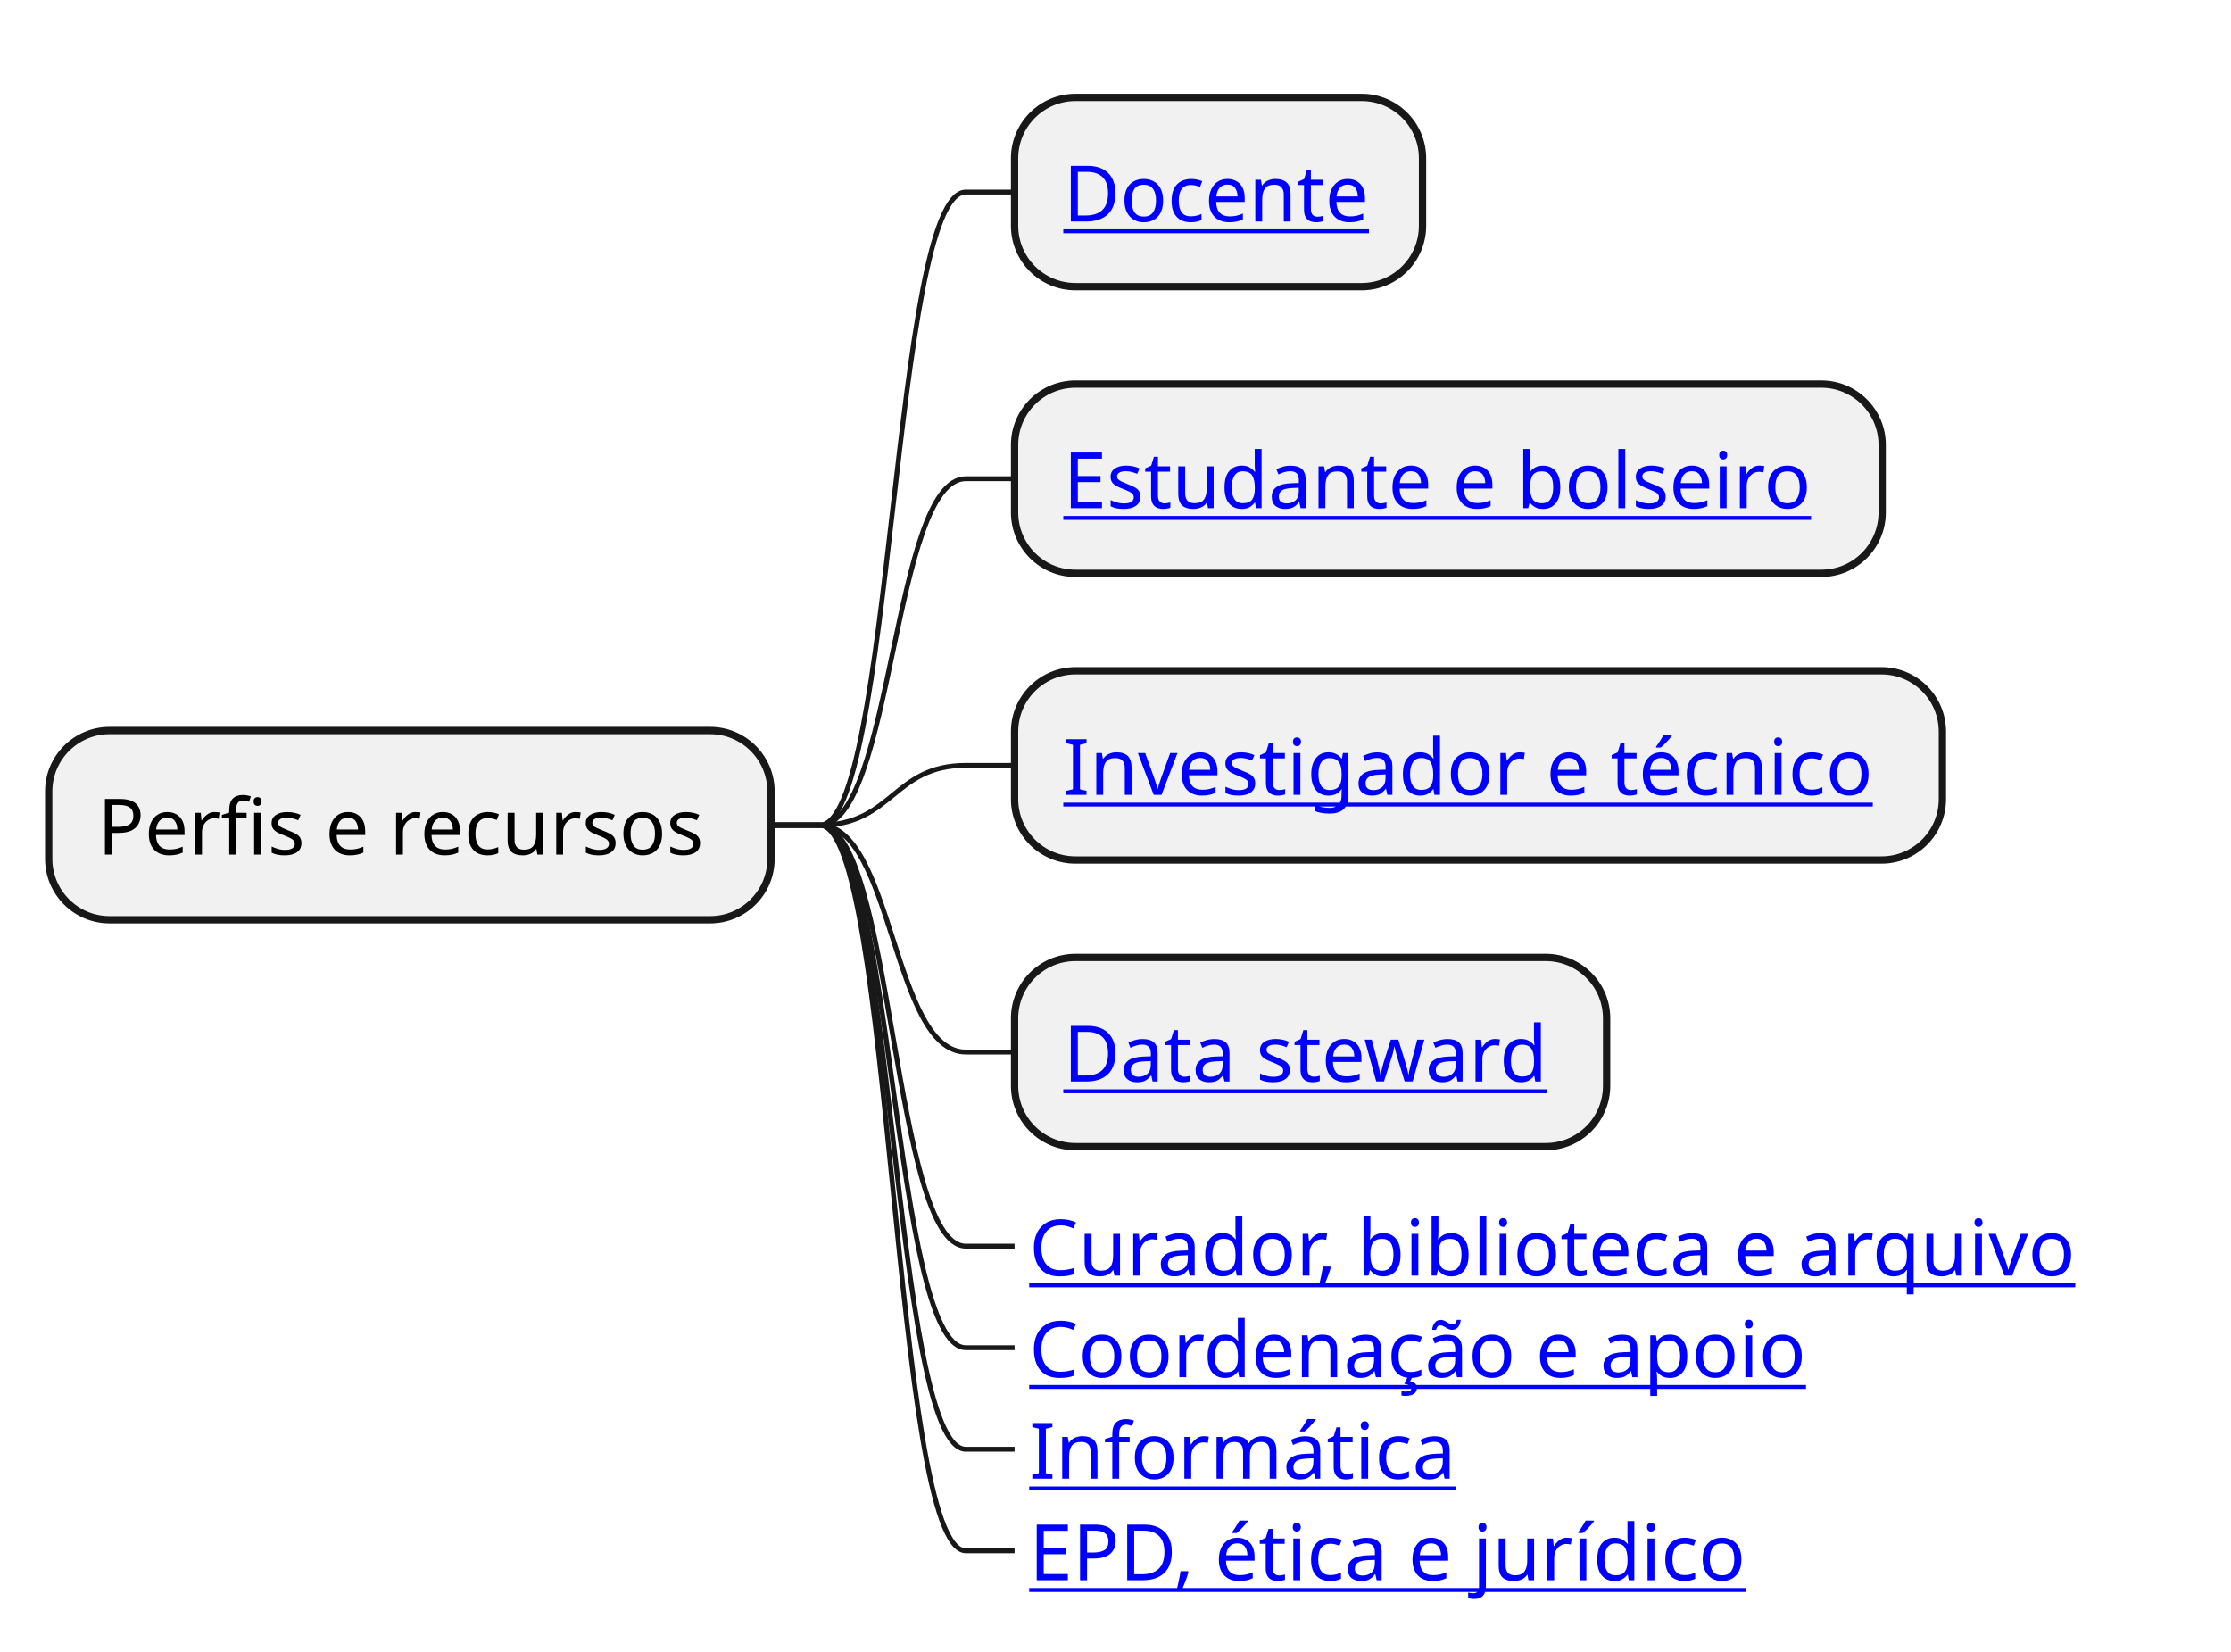
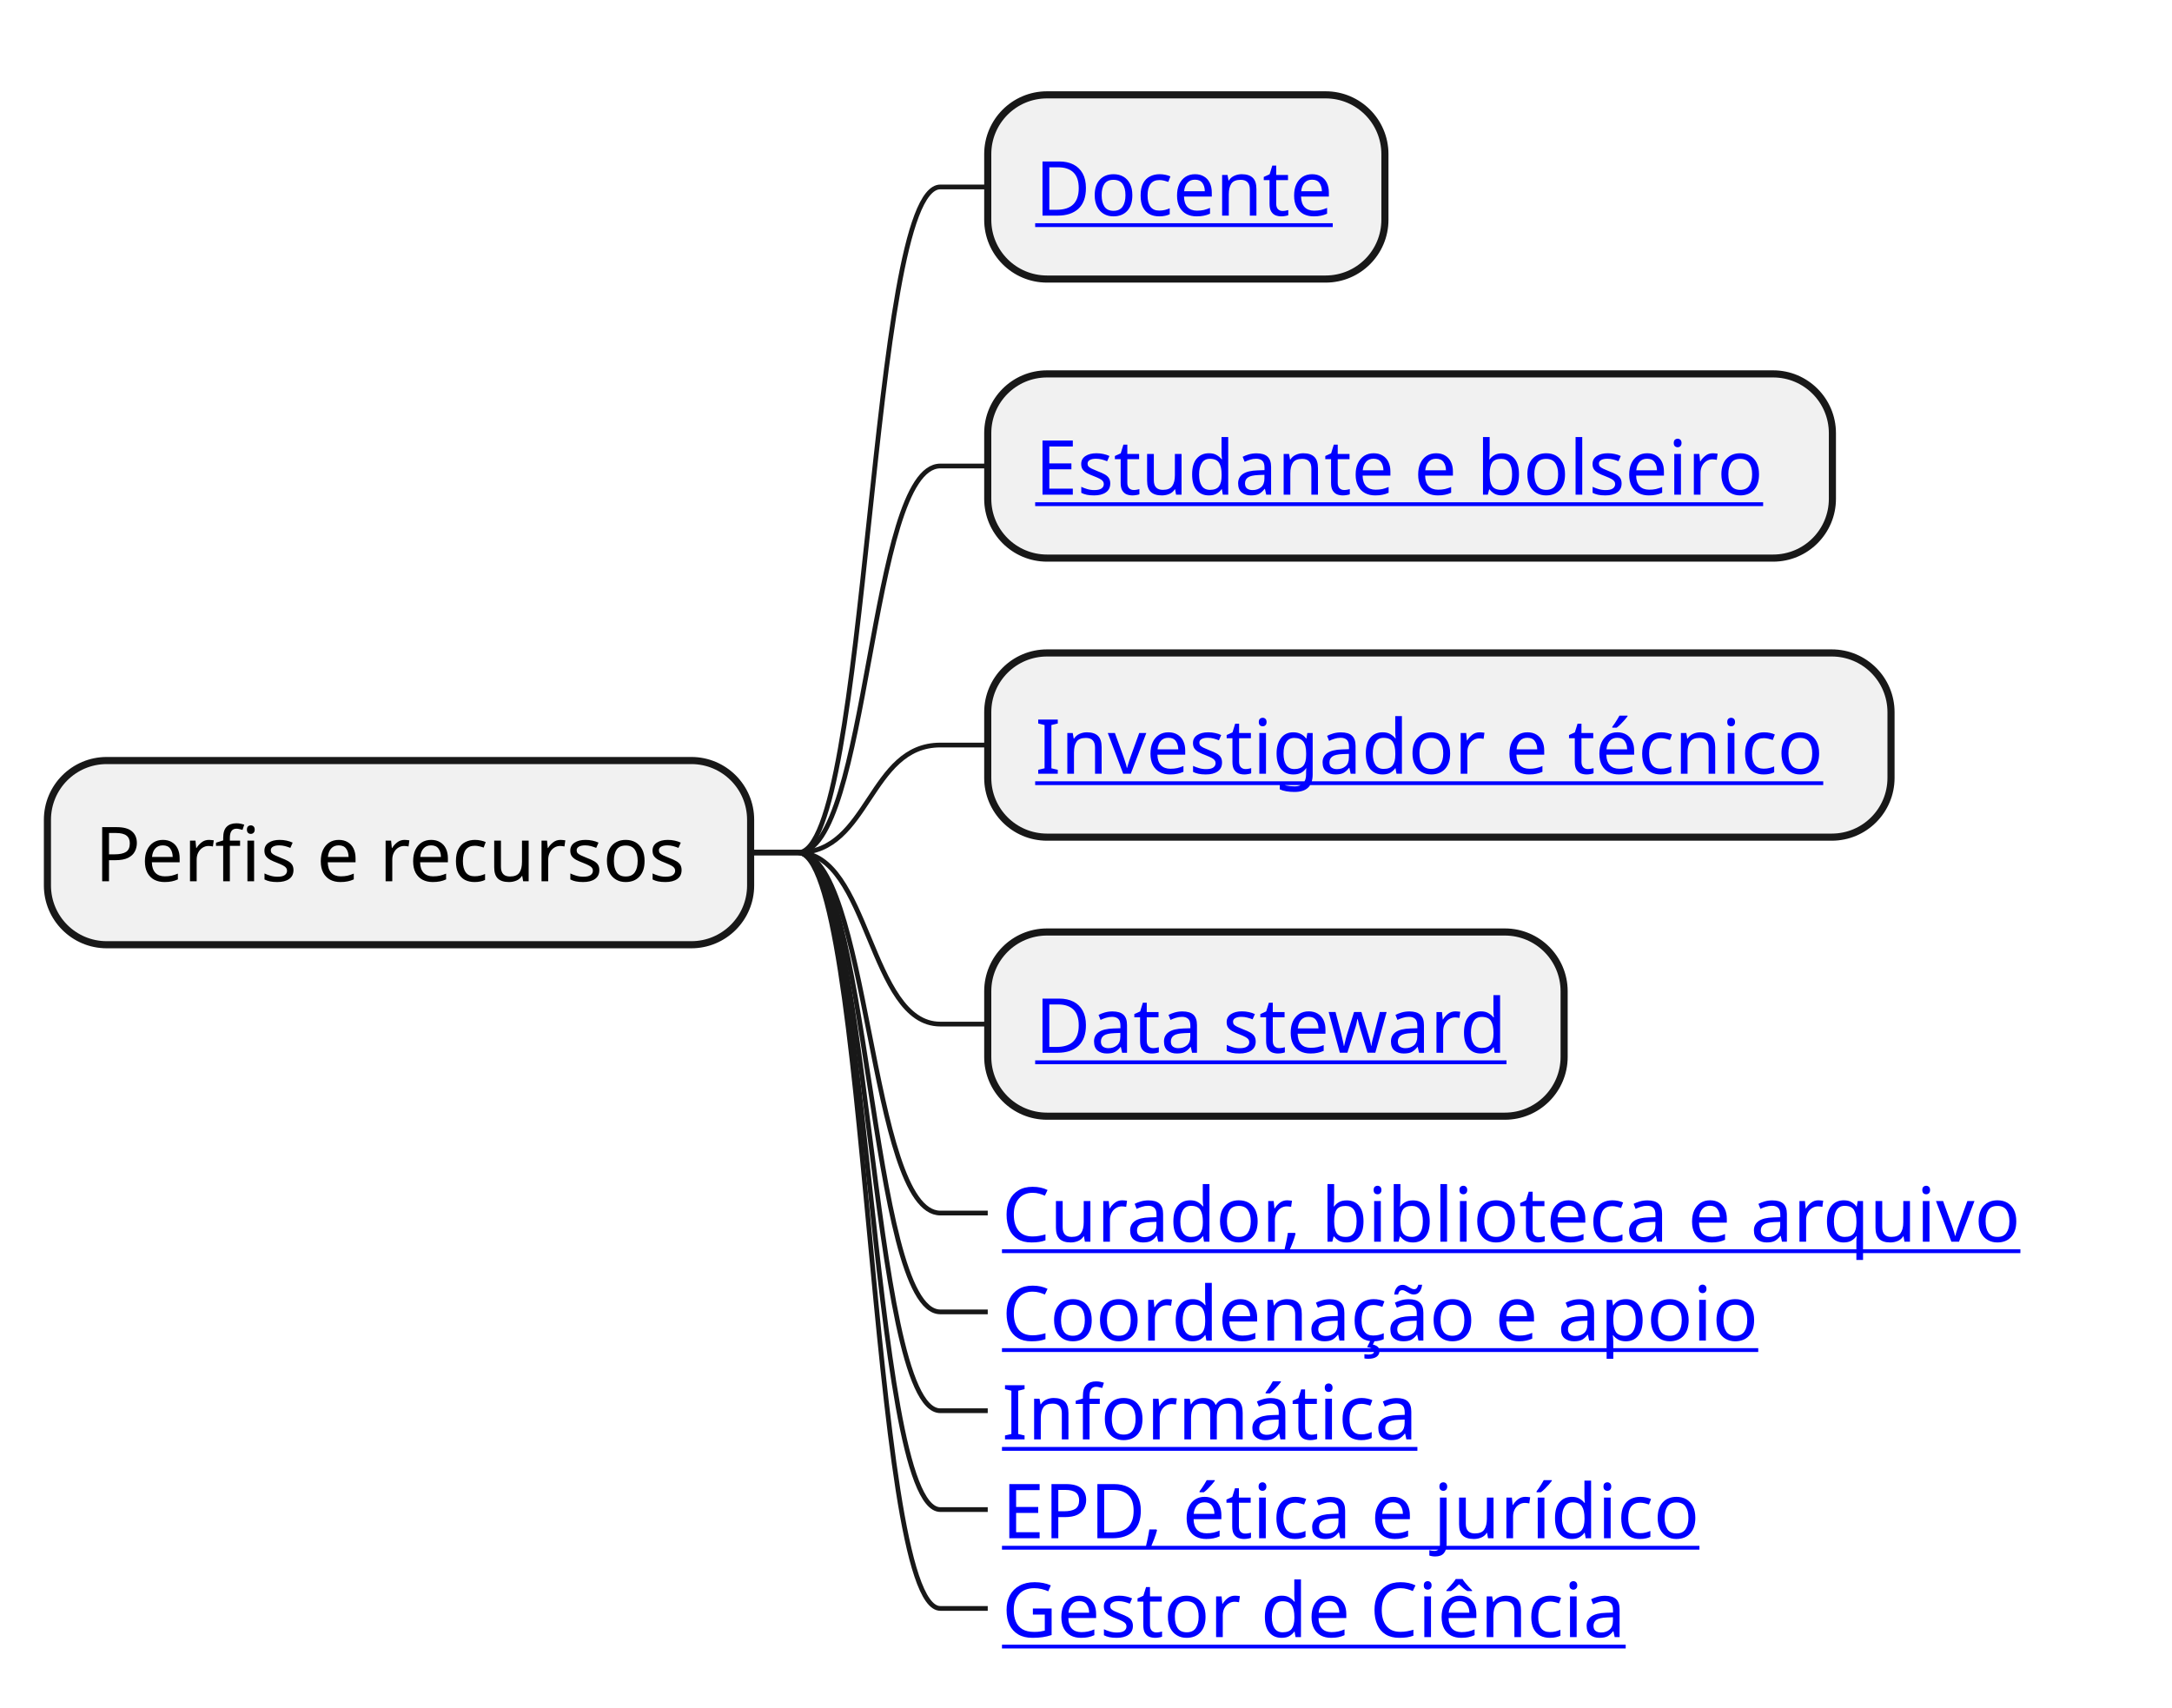
- <svg xmlns="http://www.w3.org/2000/svg" xmlns:xlink="http://www.w3.org/1999/xlink" version="1.1" data-diagram-type="MINDMAP" style="width:458px;height:339px;background:#FFFFFF;" width="458px" height="339px" viewBox="0 0 458 339" zoomAndPan="magnify" preserveAspectRatio="none" contentStyleType="text/css">
+ <svg xmlns="http://www.w3.org/2000/svg" xmlns:xlink="http://www.w3.org/1999/xlink" version="1.1" data-diagram-type="MINDMAP" style="width:458px;height:360px;background:#FFFFFF;" width="458px" height="360px" viewBox="0 0 458 360" zoomAndPan="magnify" preserveAspectRatio="none" contentStyleType="text/css">
  <defs />
  <g font-family="sans-serif" lengthAdjust="spacing">
-     <rect x="10" y="149.953" width="148.281" height="38.844" fill="#F1F1F1" style="stroke:#181818;stroke-width:1.5;" rx="12.5" ry="12.5" />
-     <text x="20" y="175.422" fill="#000" font-size="16" textLength="128.281">Perfis e recursos</text>
+     <rect x="10" y="160.375" width="148.281" height="38.844" fill="#F1F1F1" style="stroke:#181818;stroke-width:1.5;" rx="12.5" ry="12.5" />
+     <text x="20" y="185.844" fill="#000" font-size="16" textLength="128.281">Perfis e recursos</text>
    <rect x="208.281" y="20" width="83.75" height="38.844" fill="#F1F1F1" style="stroke:#181818;stroke-width:1.5;" rx="12.5" ry="12.5" />
    <a target="_top" href="../perfis/docente.html" xlink:href="../perfis/docente.html" xlink:type="simple" xlink:actuate="onRequest" xlink:show="new" title="perfis/docente.html" xlink:title="perfis/docente.html">
      <text x="218.281" y="45.469" fill="#00F" font-size="16" textLength="63.75" text-decoration="underline">Docente</text>
    </a>
-     <path d="M158.281,169.375 L168.281,169.375 C183.281,169.375 183.281,39.422 198.281,39.422 L208.281,39.422" style="stroke:#181818;stroke-width:1;" fill="none" />
+     <path d="M158.281,179.797 L168.281,179.797 C183.281,179.797 183.281,39.422 198.281,39.422 L208.281,39.422" style="stroke:#181818;stroke-width:1;" fill="none" />
    <rect x="208.281" y="78.844" width="178.109" height="38.844" fill="#F1F1F1" style="stroke:#181818;stroke-width:1.5;" rx="12.5" ry="12.5" />
    <a target="_top" href="../perfis/estudante.html" xlink:href="../perfis/estudante.html" xlink:type="simple" xlink:actuate="onRequest" xlink:show="new" title="perfis/estudante.html" xlink:title="perfis/estudante.html">
      <text x="218.281" y="104.313" fill="#00F" font-size="16" textLength="158.109" text-decoration="underline">Estudante e bolseiro</text>
    </a>
-     <path d="M158.281,169.375 L168.281,169.375 C183.281,169.375 183.281,98.266 198.281,98.266 L208.281,98.266" style="stroke:#181818;stroke-width:1;" fill="none" />
+     <path d="M158.281,179.797 L168.281,179.797 C183.281,179.797 183.281,98.266 198.281,98.266 L208.281,98.266" style="stroke:#181818;stroke-width:1;" fill="none" />
    <rect x="208.281" y="137.688" width="190.469" height="38.844" fill="#F1F1F1" style="stroke:#181818;stroke-width:1.5;" rx="12.5" ry="12.5" />
    <a target="_top" href="../perfis/investigador.html" xlink:href="../perfis/investigador.html" xlink:type="simple" xlink:actuate="onRequest" xlink:show="new" title="perfis/investigador.html" xlink:title="perfis/investigador.html">
      <text x="218.281" y="163.156" fill="#00F" font-size="16" textLength="170.469" text-decoration="underline">Investigador e técnico</text>
    </a>
-     <path d="M158.281,169.375 L168.281,169.375 C183.281,169.375 183.281,157.109 198.281,157.109 L208.281,157.109" style="stroke:#181818;stroke-width:1;" fill="none" />
+     <path d="M158.281,179.797 L168.281,179.797 C183.281,179.797 183.281,157.109 198.281,157.109 L208.281,157.109" style="stroke:#181818;stroke-width:1;" fill="none" />
    <rect x="208.281" y="196.531" width="121.539" height="38.844" fill="#F1F1F1" style="stroke:#181818;stroke-width:1.5;" rx="12.5" ry="12.5" />
    <a target="_top" href="../perfis/steward.html" xlink:href="../perfis/steward.html" xlink:type="simple" xlink:actuate="onRequest" xlink:show="new" title="perfis/steward.html" xlink:title="perfis/steward.html">
      <text x="218.281" y="222" fill="#00F" font-size="16" textLength="101.539" text-decoration="underline">Data steward</text>
    </a>
-     <path d="M158.281,169.375 L168.281,169.375 C183.281,169.375 183.281,215.953 198.281,215.953 L208.281,215.953" style="stroke:#181818;stroke-width:1;" fill="none" />
+     <path d="M158.281,179.797 L168.281,179.797 C183.281,179.797 183.281,215.953 198.281,215.953 L208.281,215.953" style="stroke:#181818;stroke-width:1;" fill="none" />
    <a target="_top" href="../perfis/curador.html" xlink:href="../perfis/curador.html" xlink:type="simple" xlink:actuate="onRequest" xlink:show="new" title="perfis/curador.html" xlink:title="perfis/curador.html">
      <text x="211.281" y="261.844" fill="#00F" font-size="16" textLength="225.883" text-decoration="underline">Curador, biblioteca e arquivo</text>
    </a>
-     <path d="M158.281,169.375 L168.281,169.375 C183.281,169.375 183.281,255.797 198.281,255.797 L208.281,255.797" style="stroke:#181818;stroke-width:1;" fill="none" />
+     <path d="M158.281,179.797 L168.281,179.797 C183.281,179.797 183.281,255.797 198.281,255.797 L208.281,255.797" style="stroke:#181818;stroke-width:1;" fill="none" />
    <a target="_top" href="../perfis/coordenador.html" xlink:href="../perfis/coordenador.html" xlink:type="simple" xlink:actuate="onRequest" xlink:show="new" title="perfis/coordenador.html" xlink:title="perfis/coordenador.html">
      <text x="211.281" y="282.688" fill="#00F" font-size="16" textLength="164.109" text-decoration="underline">Coordenação e apoio</text>
    </a>
-     <path d="M158.281,169.375 L168.281,169.375 C183.281,169.375 183.281,276.641 198.281,276.641 L208.281,276.641" style="stroke:#181818;stroke-width:1;" fill="none" />
+     <path d="M158.281,179.797 L168.281,179.797 C183.281,179.797 183.281,276.641 198.281,276.641 L208.281,276.641" style="stroke:#181818;stroke-width:1;" fill="none" />
    <a target="_top" href="../perfis/informatica.html" xlink:href="../perfis/informatica.html" xlink:type="simple" xlink:actuate="onRequest" xlink:show="new" title="perfis/informatica.html" xlink:title="perfis/informatica.html">
      <text x="211.281" y="303.531" fill="#00F" font-size="16" textLength="88.211" text-decoration="underline">Informática</text>
    </a>
-     <path d="M158.281,169.375 L168.281,169.375 C183.281,169.375 183.281,297.484 198.281,297.484 L208.281,297.484" style="stroke:#181818;stroke-width:1;" fill="none" />
+     <path d="M158.281,179.797 L168.281,179.797 C183.281,179.797 183.281,297.484 198.281,297.484 L208.281,297.484" style="stroke:#181818;stroke-width:1;" fill="none" />
    <a target="_top" href="../perfis/epd.html" xlink:href="../perfis/epd.html" xlink:type="simple" xlink:actuate="onRequest" xlink:show="new" title="perfis/epd.html" xlink:title="perfis/epd.html">
      <text x="211.281" y="324.375" fill="#00F" font-size="16" textLength="153.906" text-decoration="underline">EPD, ética e jurídico</text>
    </a>
-     <path d="M158.281,169.375 L168.281,169.375 C183.281,169.375 183.281,318.328 198.281,318.328 L208.281,318.328" style="stroke:#181818;stroke-width:1;" fill="none" />
+     <path d="M158.281,179.797 L168.281,179.797 C183.281,179.797 183.281,318.328 198.281,318.328 L208.281,318.328" style="stroke:#181818;stroke-width:1;" fill="none" />
+     <a target="_top" href="../perfis/gestor-ciencia.html" xlink:href="../perfis/gestor-ciencia.html" xlink:type="simple" xlink:actuate="onRequest" xlink:show="new" title="perfis/gestor-ciencia.html" xlink:title="perfis/gestor-ciencia.html">
+       <text x="211.281" y="345.219" fill="#00F" font-size="16" textLength="136.297" text-decoration="underline">Gestor de Ciência</text>
+     </a>
+     <path d="M158.281,179.797 L168.281,179.797 C183.281,179.797 183.281,339.172 198.281,339.172 L208.281,339.172" style="stroke:#181818;stroke-width:1;" fill="none" />
  </g>
</svg>
